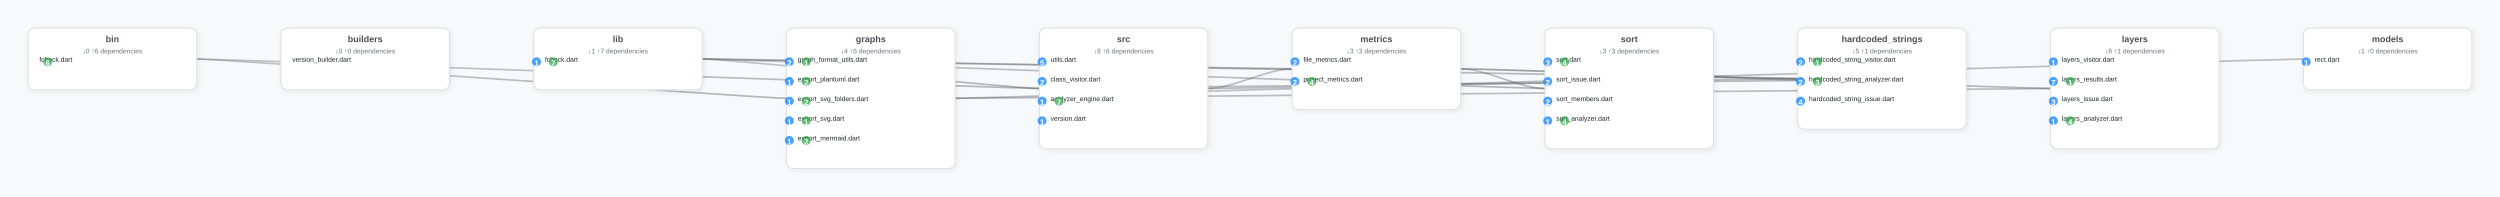
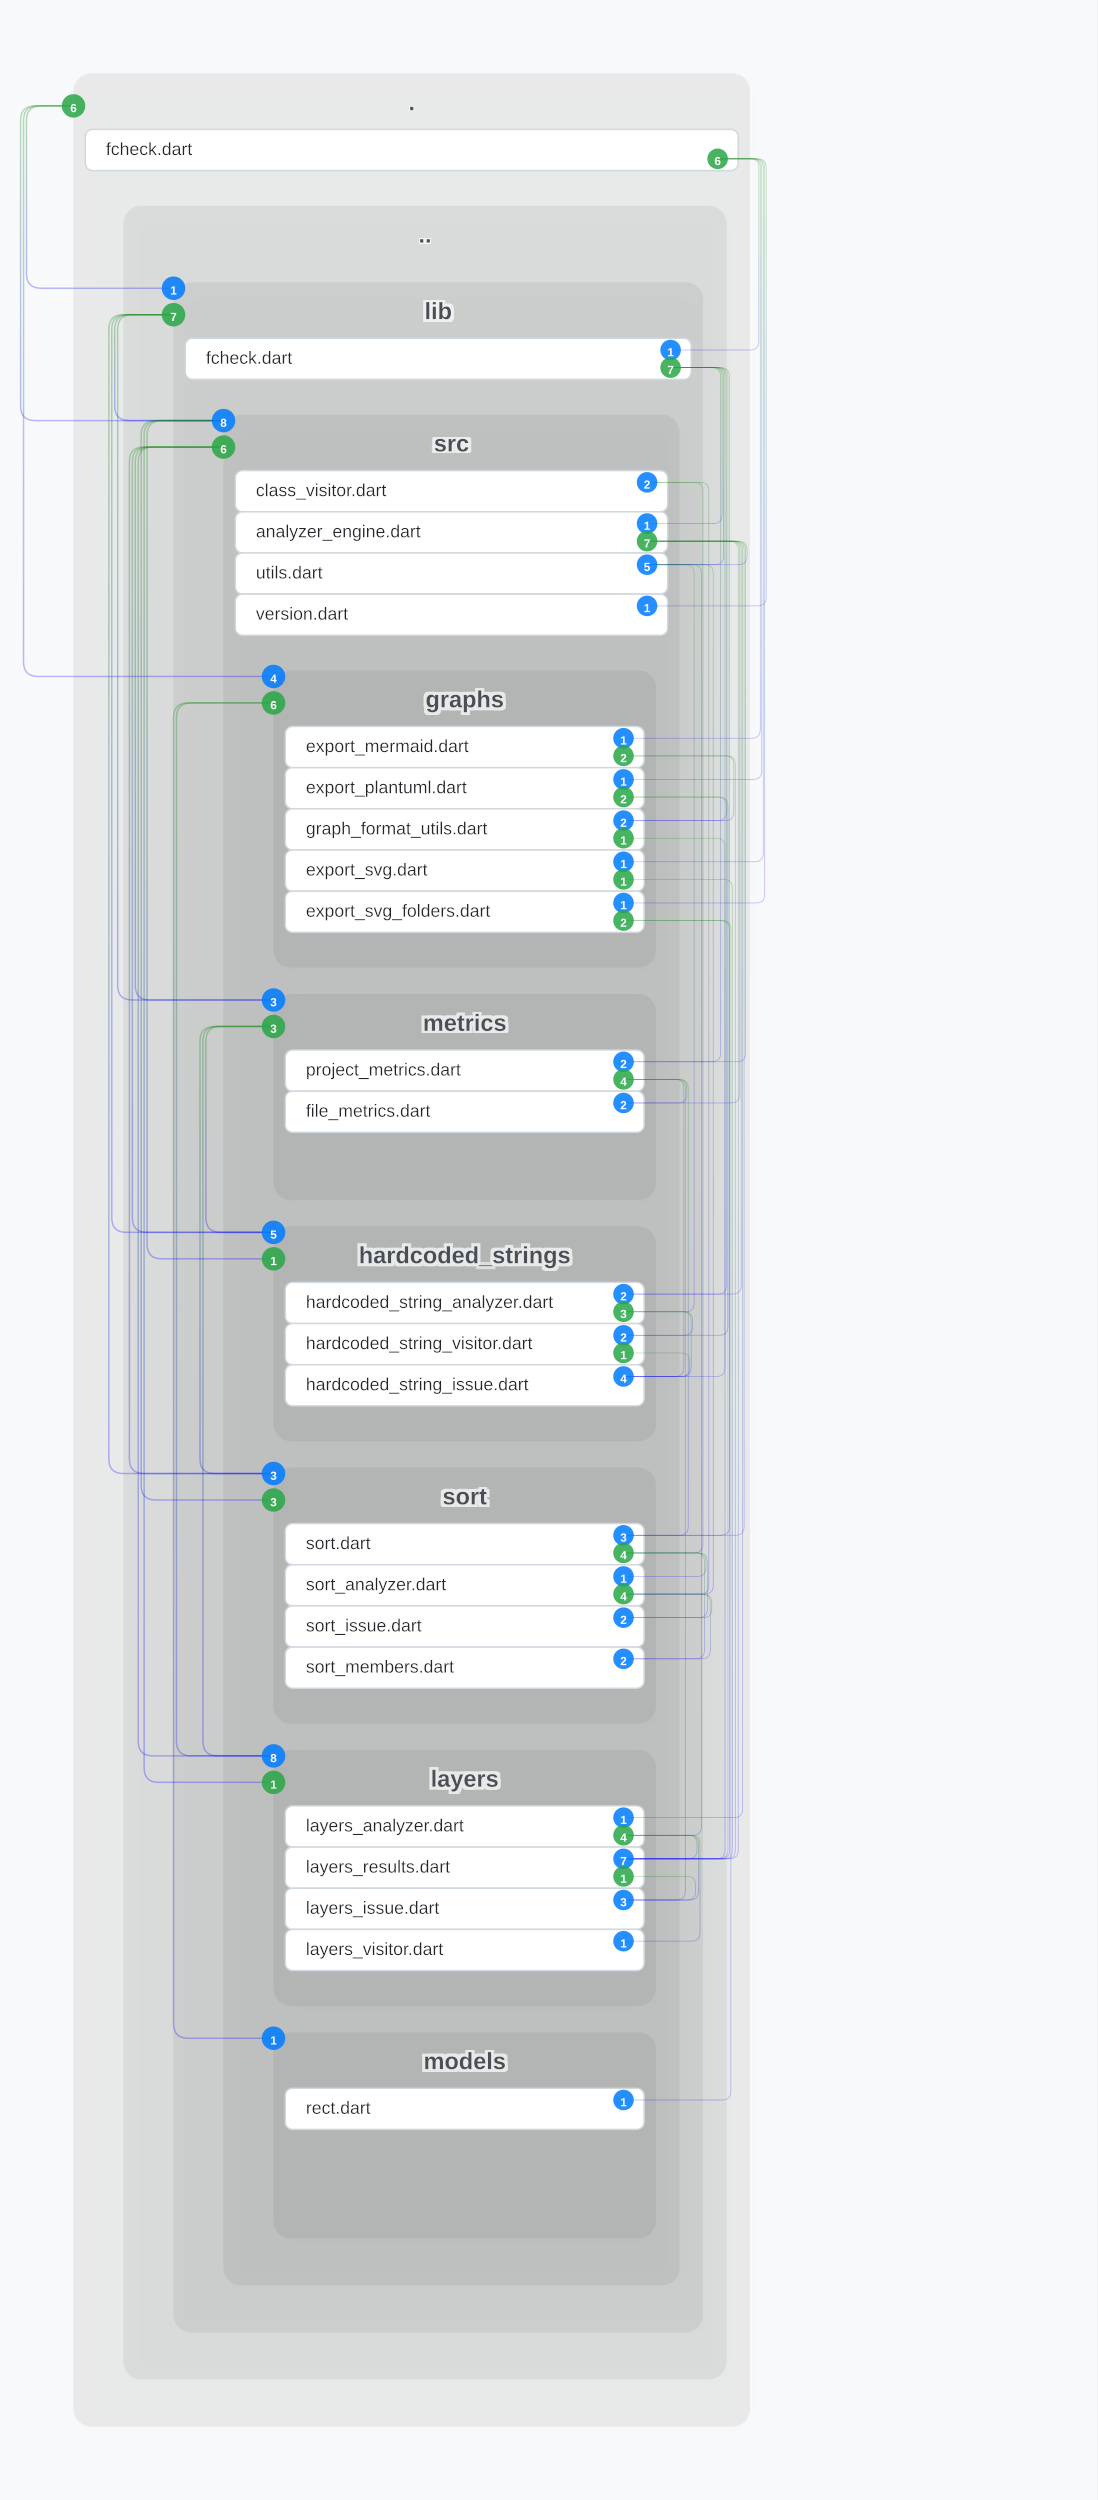
- <svg xmlns="http://www.w3.org/2000/svg" width="4450" height="350.0" viewBox="0 0 4450 350.0" font-family="Arial, Helvetica, sans-serif">
+ <svg xmlns="http://www.w3.org/2000/svg" width="746.0" height="1700.0" viewBox="0 0 746.0 1700.0" font-family="Arial, Helvetica, sans-serif">
  <defs>
-     <filter id="folderShadow" x="-20%" y="-20%" width="140%" height="140%">
+     <filter id="hierarchicalShadow" x="-20%" y="-20%" width="140%" height="140%">
      <feGaussianBlur in="SourceAlpha" stdDeviation="5" />
      <feOffset dx="2" dy="2" result="offsetblur" />
      <feFlood flood-color="rgba(0,0,0,0.1)" flood-opacity="0.8" />
      <feComposite in2="offsetblur" operator="in" />
      <feMerge>
        <feMergeNode />
        <feMergeNode in="SourceGraphic" />
      </feMerge>
    </filter>
    <filter id="outlineWhite">
      <feMorphology in="SourceAlpha" result="DILATED" operator="dilate" radius="2" />
      <feFlood flood-color="white" flood-opacity="0.7" result="WHITE" />
      <feComposite in="WHITE" in2="DILATED" operator="in" result="OUTLINE" />
      <feMerge>
        <feMergeNode in="OUTLINE" />
        <feMergeNode in="SourceGraphic" />
      </feMerge>
    </filter>
-     <linearGradient id="folderEdgeGradient" x1="0%" y1="0%" x2="100%" y2="100%">
+     <linearGradient id="hierarchicalEdgeGradient" x1="0%" y1="0%" x2="100%" y2="100%">
      <stop offset="0%" stop-color="#6c757d" stop-opacity="0.4" />
      <stop offset="100%" stop-color="#495057" stop-opacity="0.4" />
    </linearGradient>
+     <linearGradient id="edgeGradient" x1="0%" y1="0%" x2="0%" y2="100%">
+       <stop offset="0%" stop-color="green" stop-opacity="0.3" />
+       <stop offset="100%" stop-color="blue" stop-opacity="0.3" />
+     </linearGradient>
  </defs>
  <style>
-   .folderBackground { fill: #ffffff; stroke: #dee2e6; stroke-width: 2; rx: 12; ry: 12; filter: url(#folderShadow); }
-   .folderBackground:hover { stroke: #007bff; stroke-width: 3; }
-   .folderTitle { fill: #495057; font-size: 16px; font-weight: bold; text-anchor: middle; }
-   .folderMetric { fill: #6c757d; font-size: 12px; font-weight: normal; text-anchor: middle; }
-   .fileItem { fill: #212529; font-size: 12px; font-weight: normal; cursor: pointer; }
-   .fileItem:hover { fill: #007bff; font-weight: bold; }
-   .folderEdge { fill: none; stroke: url(#folderEdgeGradient); stroke-width: 3; }
-   .folderEdge:hover { stroke: #007bff; stroke-width: 4; opacity: 1.0; }
-   .folderBadge { font-size: 14px; font-weight: bold; fill: white; text-anchor: middle; dominant-baseline: middle; }
-   .folderBadge:hover { opacity: 0.8; }
+   .hierarchicalBackground { fill: rgba(52, 58, 64, 0.08); stroke: none; rx: 12; ry: 12; filter: url(#hierarchicalShadow); }
+   .hierarchicalBackground:hover { fill: rgba(52, 58, 64, 0.12); }
+   .hierarchicalTitle { fill: #495057; font-size: 16px; font-weight: bold; text-anchor: middle; filter: url(#outlineWhite); }
+   .hierarchicalMetric { fill: #6c757d; font-size: 12px; font-weight: normal; text-anchor: middle; }
+   .hierarchicalItem { fill: #212529; font-size: 12px; font-weight: normal; cursor: pointer; filter: url(#outlineWhite); }
+   .hierarchicalItem:hover { fill: #007bff; font-weight: bold; }
+   .hierarchicalEdge { fill: none; stroke: url(#hierarchicalEdgeGradient); stroke-width: 1; }
+   .hierarchicalEdge:hover { stroke: #007bff; stroke-width: 4; opacity: 1.0; }
+   .hierarchicalBadge { font-size: 8px; font-weight: bold; fill: white; text-anchor: middle; dominant-baseline: middle; }
+   .hierarchicalBadge:hover { opacity: 0.8; }
+   .dependencyEdge { fill: none; stroke: url(#edgeGradient); opacity: 0.9; }
+   .dependencyEdge:hover { stroke: purple; opacity: 1; }
+   .fileEdge { stroke-width: 0.5; }
+   .fileEdge:hover { stroke-width: 1; }
+   .fileNode { fill: #ffffff; stroke: #d0d7de; stroke-width: 1; }
+   g.folderTitleLayer { pointer-events: none; isolation: isolate; }
</style>
  <rect width="100%" height="100%" fill="#f8f9fa" />
-   <path d="M 350.0 105.0 C 395.0 105.0, 905.0 105.0, 950.0 105.0" class="folderEdge" />
-   <path d="M 350.0 105.0 C 395.0 105.0, 1355.0 175.0, 1400.0 175.0" class="folderEdge" />
-   <path d="M 350.0 105.0 C 395.0 105.0, 1805.0 157.5, 1850.0 157.5" class="folderEdge" />
-   <path d="M 1250.0 105.0 C 1295.0 105.0, 2255.0 122.5, 2300.0 122.5" class="folderEdge" />
-   <path d="M 1250.0 105.0 C 1295.0 105.0, 1805.0 157.5, 1850.0 157.5" class="folderEdge" />
-   <path d="M 1250.0 105.0 C 1295.0 105.0, 3155.0 140.0, 3200.0 140.0" class="folderEdge" />
-   <path d="M 1250.0 105.0 C 1295.0 105.0, 2705.0 157.5, 2750.0 157.5" class="folderEdge" />
-   <path d="M 2600.0 122.5 C 2645.0 122.5, 3155.0 140.0, 3200.0 140.0" class="folderEdge" />
-   <path d="M 2600.0 122.5 C 2645.0 122.5, 3605.0 157.5, 3650.0 157.5" class="folderEdge" />
-   <path d="M 2600.0 122.5 C 2645.0 122.5, 2705.0 157.5, 2750.0 157.5" class="folderEdge" />
-   <path d="M 3500.0 140.0 C 3545.0 140.0, 1805.0 157.5, 1850.0 157.5" class="folderEdge" />
-   <path d="M 3950.0 157.5 C 3995.0 157.5, 1805.0 157.5, 1850.0 157.5" class="folderEdge" />
-   <path d="M 3050.0 157.5 C 3095.0 157.5, 1805.0 157.5, 1850.0 157.5" class="folderEdge" />
-   <path d="M 2150.0 157.5 C 2195.0 157.5, 3605.0 157.5, 3650.0 157.5" class="folderEdge" />
-   <path d="M 2150.0 157.5 C 2195.0 157.5, 2255.0 122.5, 2300.0 122.5" class="folderEdge" />
-   <path d="M 2150.0 157.5 C 2195.0 157.5, 3155.0 140.0, 3200.0 140.0" class="folderEdge" />
-   <path d="M 2150.0 157.5 C 2195.0 157.5, 2705.0 157.5, 2750.0 157.5" class="folderEdge" />
-   <path d="M 1700.0 175.0 C 1745.0 175.0, 3605.0 157.5, 3650.0 157.5" class="folderEdge" />
-   <path d="M 1700.0 175.0 C 1745.0 175.0, 4055.0 105.0, 4100.0 105.0" class="folderEdge" />
-   <rect x="50.0" y="50.0" width="300.0" height="110.0" rx="12" ry="12" class="folderBackground" />
-   <text x="200.0" y="75.0" class="folderTitle">bin</text>
-   <text x="200.0" y="95.0" class="folderMetric">↓0 ↑6 dependencies</text>
-   <text x="70.0" y="110.0" class="fileItem">fcheck.dart</text>
-   <circle cx="85.0" cy="110.0" r="8" fill="#28a745" opacity="0.7" />
-   <text x="85.0" y="113.0" class="folderBadge" font-size="10">6</text>
-   <rect x="500.0" y="50.0" width="300.0" height="110.0" rx="12" ry="12" class="folderBackground" />
-   <text x="650.0" y="75.0" class="folderTitle">builders</text>
-   <text x="650.0" y="95.0" class="folderMetric">↓0 ↑0 dependencies</text>
-   <text x="520.0" y="110.0" class="fileItem">version_builder.dart</text>
-   <rect x="950.0" y="50.0" width="300.0" height="110.0" rx="12" ry="12" class="folderBackground" />
-   <text x="1100.0" y="75.0" class="folderTitle">lib</text>
-   <text x="1100.0" y="95.0" class="folderMetric">↓1 ↑7 dependencies</text>
-   <text x="970.0" y="110.0" class="fileItem">fcheck.dart</text>
-   <circle cx="955.0" cy="110.0" r="8" fill="#007bff" opacity="0.7" />
-   <text x="955.0" y="113.0" class="folderBadge" font-size="10">1</text>
-   <circle cx="985.0" cy="110.0" r="8" fill="#28a745" opacity="0.7" />
-   <text x="985.0" y="113.0" class="folderBadge" font-size="10">7</text>
-   <rect x="1400.0" y="50.0" width="300.0" height="250.0" rx="12" ry="12" class="folderBackground" />
-   <text x="1550.0" y="75.0" class="folderTitle">graphs</text>
-   <text x="1550.0" y="95.0" class="folderMetric">↓4 ↑6 dependencies</text>
-   <text x="1420.0" y="110.0" class="fileItem">graph_format_utils.dart</text>
-   <circle cx="1405.0" cy="110.0" r="8" fill="#007bff" opacity="0.7" />
-   <text x="1405.0" y="113.0" class="folderBadge" font-size="10">2</text>
-   <circle cx="1435.0" cy="110.0" r="8" fill="#28a745" opacity="0.7" />
-   <text x="1435.0" y="113.0" class="folderBadge" font-size="10">1</text>
-   <text x="1420.0" y="145.0" class="fileItem">export_plantuml.dart</text>
-   <circle cx="1405.0" cy="145.0" r="8" fill="#007bff" opacity="0.7" />
-   <text x="1405.0" y="148.0" class="folderBadge" font-size="10">1</text>
-   <circle cx="1435.0" cy="145.0" r="8" fill="#28a745" opacity="0.7" />
-   <text x="1435.0" y="148.0" class="folderBadge" font-size="10">2</text>
-   <text x="1420.0" y="180.0" class="fileItem">export_svg_folders.dart</text>
-   <circle cx="1405.0" cy="180.0" r="8" fill="#007bff" opacity="0.7" />
-   <text x="1405.0" y="183.0" class="folderBadge" font-size="10">1</text>
-   <circle cx="1435.0" cy="180.0" r="8" fill="#28a745" opacity="0.7" />
-   <text x="1435.0" y="183.0" class="folderBadge" font-size="10">2</text>
-   <text x="1420.0" y="215.0" class="fileItem">export_svg.dart</text>
-   <circle cx="1405.0" cy="215.0" r="8" fill="#007bff" opacity="0.7" />
-   <text x="1405.0" y="218.0" class="folderBadge" font-size="10">1</text>
-   <circle cx="1435.0" cy="215.0" r="8" fill="#28a745" opacity="0.7" />
-   <text x="1435.0" y="218.0" class="folderBadge" font-size="10">1</text>
-   <text x="1420.0" y="250.0" class="fileItem">export_mermaid.dart</text>
-   <circle cx="1405.0" cy="250.0" r="8" fill="#007bff" opacity="0.7" />
-   <text x="1405.0" y="253.0" class="folderBadge" font-size="10">1</text>
-   <circle cx="1435.0" cy="250.0" r="8" fill="#28a745" opacity="0.7" />
-   <text x="1435.0" y="253.0" class="folderBadge" font-size="10">2</text>
-   <rect x="1850.0" y="50.0" width="300.0" height="215.0" rx="12" ry="12" class="folderBackground" />
-   <text x="2000.0" y="75.0" class="folderTitle">src</text>
-   <text x="2000.0" y="95.0" class="folderMetric">↓8 ↑6 dependencies</text>
-   <text x="1870.0" y="110.0" class="fileItem">utils.dart</text>
-   <circle cx="1855.0" cy="110.0" r="8" fill="#007bff" opacity="0.7" />
-   <text x="1855.0" y="113.0" class="folderBadge" font-size="10">5</text>
-   <text x="1870.0" y="145.0" class="fileItem">class_visitor.dart</text>
-   <circle cx="1855.0" cy="145.0" r="8" fill="#007bff" opacity="0.7" />
-   <text x="1855.0" y="148.0" class="folderBadge" font-size="10">2</text>
-   <text x="1870.0" y="180.0" class="fileItem">analyzer_engine.dart</text>
-   <circle cx="1855.0" cy="180.0" r="8" fill="#007bff" opacity="0.7" />
-   <text x="1855.0" y="183.0" class="folderBadge" font-size="10">1</text>
-   <circle cx="1885.0" cy="180.0" r="8" fill="#28a745" opacity="0.7" />
-   <text x="1885.0" y="183.0" class="folderBadge" font-size="10">7</text>
-   <text x="1870.0" y="215.0" class="fileItem">version.dart</text>
-   <circle cx="1855.0" cy="215.0" r="8" fill="#007bff" opacity="0.7" />
-   <text x="1855.0" y="218.0" class="folderBadge" font-size="10">1</text>
-   <rect x="2300.0" y="50.0" width="300.0" height="145.0" rx="12" ry="12" class="folderBackground" />
-   <text x="2450.0" y="75.0" class="folderTitle">metrics</text>
-   <text x="2450.0" y="95.0" class="folderMetric">↓3 ↑3 dependencies</text>
-   <text x="2320.0" y="110.0" class="fileItem">file_metrics.dart</text>
-   <circle cx="2305.0" cy="110.0" r="8" fill="#007bff" opacity="0.7" />
-   <text x="2305.0" y="113.0" class="folderBadge" font-size="10">2</text>
-   <text x="2320.0" y="145.0" class="fileItem">project_metrics.dart</text>
-   <circle cx="2305.0" cy="145.0" r="8" fill="#007bff" opacity="0.7" />
-   <text x="2305.0" y="148.0" class="folderBadge" font-size="10">2</text>
-   <circle cx="2335.0" cy="145.0" r="8" fill="#28a745" opacity="0.7" />
-   <text x="2335.0" y="148.0" class="folderBadge" font-size="10">4</text>
-   <rect x="2750.0" y="50.0" width="300.0" height="215.0" rx="12" ry="12" class="folderBackground" />
-   <text x="2900.0" y="75.0" class="folderTitle">sort</text>
-   <text x="2900.0" y="95.0" class="folderMetric">↓3 ↑3 dependencies</text>
-   <text x="2770.0" y="110.0" class="fileItem">sort.dart</text>
-   <circle cx="2755.0" cy="110.0" r="8" fill="#007bff" opacity="0.7" />
-   <text x="2755.0" y="113.0" class="folderBadge" font-size="10">3</text>
-   <circle cx="2785.0" cy="110.0" r="8" fill="#28a745" opacity="0.7" />
-   <text x="2785.0" y="113.0" class="folderBadge" font-size="10">4</text>
-   <text x="2770.0" y="145.0" class="fileItem">sort_issue.dart</text>
-   <circle cx="2755.0" cy="145.0" r="8" fill="#007bff" opacity="0.7" />
-   <text x="2755.0" y="148.0" class="folderBadge" font-size="10">2</text>
-   <text x="2770.0" y="180.0" class="fileItem">sort_members.dart</text>
-   <circle cx="2755.0" cy="180.0" r="8" fill="#007bff" opacity="0.7" />
-   <text x="2755.0" y="183.0" class="folderBadge" font-size="10">2</text>
-   <text x="2770.0" y="215.0" class="fileItem">sort_analyzer.dart</text>
-   <circle cx="2755.0" cy="215.0" r="8" fill="#007bff" opacity="0.7" />
-   <text x="2755.0" y="218.0" class="folderBadge" font-size="10">1</text>
-   <circle cx="2785.0" cy="215.0" r="8" fill="#28a745" opacity="0.7" />
-   <text x="2785.0" y="218.0" class="folderBadge" font-size="10">4</text>
-   <rect x="3200.0" y="50.0" width="300.0" height="180.0" rx="12" ry="12" class="folderBackground" />
-   <text x="3350.0" y="75.0" class="folderTitle">hardcoded_strings</text>
-   <text x="3350.0" y="95.0" class="folderMetric">↓5 ↑1 dependencies</text>
-   <text x="3220.0" y="110.0" class="fileItem">hardcoded_string_visitor.dart</text>
-   <circle cx="3205.0" cy="110.0" r="8" fill="#007bff" opacity="0.7" />
-   <text x="3205.0" y="113.0" class="folderBadge" font-size="10">2</text>
-   <circle cx="3235.0" cy="110.0" r="8" fill="#28a745" opacity="0.7" />
-   <text x="3235.0" y="113.0" class="folderBadge" font-size="10">1</text>
-   <text x="3220.0" y="145.0" class="fileItem">hardcoded_string_analyzer.dart</text>
-   <circle cx="3205.0" cy="145.0" r="8" fill="#007bff" opacity="0.7" />
-   <text x="3205.0" y="148.0" class="folderBadge" font-size="10">2</text>
-   <circle cx="3235.0" cy="145.0" r="8" fill="#28a745" opacity="0.7" />
-   <text x="3235.0" y="148.0" class="folderBadge" font-size="10">3</text>
-   <text x="3220.0" y="180.0" class="fileItem">hardcoded_string_issue.dart</text>
-   <circle cx="3205.0" cy="180.0" r="8" fill="#007bff" opacity="0.7" />
-   <text x="3205.0" y="183.0" class="folderBadge" font-size="10">4</text>
-   <rect x="3650.0" y="50.0" width="300.0" height="215.0" rx="12" ry="12" class="folderBackground" />
-   <text x="3800.0" y="75.0" class="folderTitle">layers</text>
-   <text x="3800.0" y="95.0" class="folderMetric">↓8 ↑1 dependencies</text>
-   <text x="3670.0" y="110.0" class="fileItem">layers_visitor.dart</text>
-   <circle cx="3655.0" cy="110.0" r="8" fill="#007bff" opacity="0.7" />
-   <text x="3655.0" y="113.0" class="folderBadge" font-size="10">1</text>
-   <text x="3670.0" y="145.0" class="fileItem">layers_results.dart</text>
-   <circle cx="3655.0" cy="145.0" r="8" fill="#007bff" opacity="0.7" />
-   <text x="3655.0" y="148.0" class="folderBadge" font-size="10">7</text>
-   <circle cx="3685.0" cy="145.0" r="8" fill="#28a745" opacity="0.7" />
-   <text x="3685.0" y="148.0" class="folderBadge" font-size="10">1</text>
-   <text x="3670.0" y="180.0" class="fileItem">layers_issue.dart</text>
-   <circle cx="3655.0" cy="180.0" r="8" fill="#007bff" opacity="0.7" />
-   <text x="3655.0" y="183.0" class="folderBadge" font-size="10">3</text>
-   <text x="3670.0" y="215.0" class="fileItem">layers_analyzer.dart</text>
-   <circle cx="3655.0" cy="215.0" r="8" fill="#007bff" opacity="0.7" />
-   <text x="3655.0" y="218.0" class="folderBadge" font-size="10">1</text>
-   <circle cx="3685.0" cy="215.0" r="8" fill="#28a745" opacity="0.7" />
-   <text x="3685.0" y="218.0" class="folderBadge" font-size="10">4</text>
-   <rect x="4100.0" y="50.0" width="300.0" height="110.0" rx="12" ry="12" class="folderBackground" />
-   <text x="4250.0" y="75.0" class="folderTitle">models</text>
-   <text x="4250.0" y="95.0" class="folderMetric">↓1 ↑0 dependencies</text>
-   <text x="4120.0" y="110.0" class="fileItem">rect.dart</text>
-   <circle cx="4105.0" cy="110.0" r="8" fill="#007bff" opacity="0.7" />
-   <text x="4105.0" y="113.0" class="folderBadge" font-size="10">1</text>
+   <path d="M 75.0 879.0 C 84.0 879.0, 67.0 879.0, 76.0 879.0" class="hierarchicalEdge" />
+   <path d="M 109.0 889.0 C 118.0 889.0, 101.0 889.0, 110.0 889.0" class="hierarchicalEdge" />
+   <path d="M 143.0 918.0 C 152.0 918.0, 135.0 918.0, 144.0 918.0" class="hierarchicalEdge" />
+   <path d="M 177.0 557.0 C 186.0 557.0, 169.0 557.0, 178.0 557.0" class="hierarchicalEdge" />
+   <path d="M 177.0 746.0 C 186.0 746.0, 169.0 746.0, 178.0 746.0" class="hierarchicalEdge" />
+   <path d="M 177.0 907.0 C 186.0 907.0, 169.0 907.0, 178.0 907.0" class="hierarchicalEdge" />
+   <path d="M 177.0 1085.0 C 186.0 1085.0, 169.0 1085.0, 178.0 1085.0" class="hierarchicalEdge" />
+   <path d="M 177.0 1277.0 C 186.0 1277.0, 169.0 1277.0, 178.0 1277.0" class="hierarchicalEdge" />
+   <path d="M 177.0 1452.0 C 186.0 1452.0, 169.0 1452.0, 178.0 1452.0" class="hierarchicalEdge" />
+   <g class="folderLayer">
+     <rect x="50.0" y="50.0" width="460.0" height="1600.0" rx="12" ry="12" class="hierarchicalBackground" />
+   </g>
+   <g class="folderLayer">
+     <rect x="84.0" y="140.0" width="410.0" height="1478.0" rx="12" ry="12" class="hierarchicalBackground" />
+   </g>
+   <g class="folderLayer">
+     <rect x="118.0" y="192.0" width="360.0" height="1394.0" rx="12" ry="12" class="hierarchicalBackground" />
+   </g>
+   <g class="folderLayer">
+     <rect x="152.0" y="282.0" width="310.0" height="1272.0" rx="12" ry="12" class="hierarchicalBackground" />
+   </g>
+   <g class="folderLayer">
+     <rect x="186.0" y="456.0" width="260.0" height="202.0" rx="12" ry="12" class="hierarchicalBackground" />
+   </g>
+   <g class="folderLayer">
+     <rect x="186.0" y="676.0" width="260.0" height="140.0" rx="12" ry="12" class="hierarchicalBackground" />
+   </g>
+   <g class="folderLayer">
+     <rect x="186.0" y="834.0" width="260.0" height="146.0" rx="12" ry="12" class="hierarchicalBackground" />
+   </g>
+   <g class="folderLayer">
+     <rect x="186.0" y="998.0" width="260.0" height="174.0" rx="12" ry="12" class="hierarchicalBackground" />
+   </g>
+   <g class="folderLayer">
+     <rect x="186.0" y="1190.0" width="260.0" height="174.0" rx="12" ry="12" class="hierarchicalBackground" />
+   </g>
+   <g class="folderLayer">
+     <rect x="186.0" y="1382.0" width="260.0" height="140.0" rx="12" ry="12" class="hierarchicalBackground" />
+   </g>
+   <path d="M 50.0 72.0 H 28.0 Q 18.0 72.0 18.0 82.0 V 186.0 Q 18.0 196.0 28.0 196.0 H 118.0" class="dependencyEdge" />
+   <path d="M 50.0 72.0 H 26.0 Q 16.0 72.0 16.0 82.0 V 450.0 Q 16.0 460.0 26.0 460.0 H 186.0" class="dependencyEdge" />
+   <path d="M 50.0 72.0 H 24.0 Q 14.0 72.0 14.0 82.0 V 276.0 Q 14.0 286.0 24.0 286.0 H 152.0" class="dependencyEdge" />
+   <path d="M 118.0 214.0 H 90.0 Q 80.0 214.0 80.0 224.0 V 670.0 Q 80.0 680.0 90.0 680.0 H 186.0" class="dependencyEdge" />
+   <path d="M 118.0 214.0 H 88.0 Q 78.0 214.0 78.0 224.0 V 276.0 Q 78.0 286.0 88.0 286.0 H 152.0" class="dependencyEdge" />
+   <path d="M 118.0 214.0 H 86.0 Q 76.0 214.0 76.0 224.0 V 828.0 Q 76.0 838.0 86.0 838.0 H 186.0" class="dependencyEdge" />
+   <path d="M 118.0 214.0 H 84.0 Q 74.0 214.0 74.0 224.0 V 992.0 Q 74.0 1002.0 84.0 1002.0 H 186.0" class="dependencyEdge" />
+   <path d="M 186.0 698.0 H 150.0 Q 140.0 698.0 140.0 708.0 V 828.0 Q 140.0 838.0 150.0 838.0 H 186.0" class="dependencyEdge" />
+   <path d="M 186.0 698.0 H 148.0 Q 138.0 698.0 138.0 708.0 V 1184.0 Q 138.0 1194.0 148.0 1194.0 H 186.0" class="dependencyEdge" />
+   <path d="M 186.0 698.0 H 146.0 Q 136.0 698.0 136.0 708.0 V 992.0 Q 136.0 1002.0 146.0 1002.0 H 186.0" class="dependencyEdge" />
+   <path d="M 186.0 856.0 H 110.0 Q 100.0 856.0 100.0 846.0 V 296.0 Q 100.0 286.0 110.0 286.0 H 152.0" class="dependencyEdge" />
+   <path d="M 186.0 1212.0 H 108.0 Q 98.0 1212.0 98.0 1202.0 V 296.0 Q 98.0 286.0 108.0 286.0 H 152.0" class="dependencyEdge" />
+   <path d="M 186.0 1020.0 H 106.0 Q 96.0 1020.0 96.0 1010.0 V 296.0 Q 96.0 286.0 106.0 286.0 H 152.0" class="dependencyEdge" />
+   <path d="M 152.0 304.0 H 104.0 Q 94.0 304.0 94.0 314.0 V 1184.0 Q 94.0 1194.0 104.0 1194.0 H 186.0" class="dependencyEdge" />
+   <path d="M 152.0 304.0 H 102.0 Q 92.0 304.0 92.0 314.0 V 670.0 Q 92.0 680.0 102.0 680.0 H 186.0" class="dependencyEdge" />
+   <path d="M 152.0 304.0 H 100.0 Q 90.0 304.0 90.0 314.0 V 828.0 Q 90.0 838.0 100.0 838.0 H 186.0" class="dependencyEdge" />
+   <path d="M 152.0 304.0 H 98.0 Q 88.0 304.0 88.0 314.0 V 992.0 Q 88.0 1002.0 98.0 1002.0 H 186.0" class="dependencyEdge" />
+   <path d="M 186.0 478.0 H 130.0 Q 120.0 478.0 120.0 488.0 V 1184.0 Q 120.0 1194.0 130.0 1194.0 H 186.0" class="dependencyEdge" />
+   <path d="M 186.0 478.0 H 128.0 Q 118.0 478.0 118.0 488.0 V 1376.0 Q 118.0 1386.0 128.0 1386.0 H 186.0" class="dependencyEdge" />
+   <g class="hierarchicalBadge">
+     <circle cx="50.0" cy="72.0" r="8.0" fill="#28a745" opacity="0.85" />
+     <text x="50.0" y="74.0">6</text>
+   </g>
+   <g class="hierarchicalBadge">
+     <circle cx="118.0" cy="196.0" r="8.0" fill="#007bff" opacity="0.85" />
+     <text x="118.0" y="198.0">1</text>
+   </g>
+   <g class="hierarchicalBadge">
+     <circle cx="118.0" cy="214.0" r="8.0" fill="#28a745" opacity="0.85" />
+     <text x="118.0" y="216.0">7</text>
+   </g>
+   <g class="hierarchicalBadge">
+     <circle cx="152.0" cy="286.0" r="8.0" fill="#007bff" opacity="0.85" />
+     <text x="152.0" y="288.0">8</text>
+   </g>
+   <g class="hierarchicalBadge">
+     <circle cx="152.0" cy="304.0" r="8.0" fill="#28a745" opacity="0.85" />
+     <text x="152.0" y="306.0">6</text>
+   </g>
+   <g class="hierarchicalBadge">
+     <circle cx="186.0" cy="460.0" r="8.0" fill="#007bff" opacity="0.85" />
+     <text x="186.0" y="462.0">4</text>
+   </g>
+   <g class="hierarchicalBadge">
+     <circle cx="186.0" cy="478.0" r="8.0" fill="#28a745" opacity="0.85" />
+     <text x="186.0" y="480.0">6</text>
+   </g>
+   <g class="hierarchicalBadge">
+     <circle cx="186.0" cy="680.0" r="8.0" fill="#007bff" opacity="0.85" />
+     <text x="186.0" y="682.0">3</text>
+   </g>
+   <g class="hierarchicalBadge">
+     <circle cx="186.0" cy="698.0" r="8.0" fill="#28a745" opacity="0.85" />
+     <text x="186.0" y="700.0">3</text>
+   </g>
+   <g class="hierarchicalBadge">
+     <circle cx="186.0" cy="838.0" r="8.0" fill="#007bff" opacity="0.85" />
+     <text x="186.0" y="840.0">5</text>
+   </g>
+   <g class="hierarchicalBadge">
+     <circle cx="186.0" cy="856.0" r="8.0" fill="#28a745" opacity="0.85" />
+     <text x="186.0" y="858.0">1</text>
+   </g>
+   <g class="hierarchicalBadge">
+     <circle cx="186.0" cy="1002.0" r="8.0" fill="#007bff" opacity="0.85" />
+     <text x="186.0" y="1004.0">3</text>
+   </g>
+   <g class="hierarchicalBadge">
+     <circle cx="186.0" cy="1020.0" r="8.0" fill="#28a745" opacity="0.85" />
+     <text x="186.0" y="1022.0">3</text>
+   </g>
+   <g class="hierarchicalBadge">
+     <circle cx="186.0" cy="1194.0" r="8.0" fill="#007bff" opacity="0.85" />
+     <text x="186.0" y="1196.0">8</text>
+   </g>
+   <g class="hierarchicalBadge">
+     <circle cx="186.0" cy="1212.0" r="8.0" fill="#28a745" opacity="0.85" />
+     <text x="186.0" y="1214.0">1</text>
+   </g>
+   <g class="hierarchicalBadge">
+     <circle cx="186.0" cy="1386.0" r="8.0" fill="#007bff" opacity="0.85" />
+     <text x="186.0" y="1388.0">1</text>
+   </g>
+   <rect x="194.0" y="494.0" width="244.0" height="28.0" rx="5" ry="5" class="fileNode" />
+   <rect x="194.0" y="522.0" width="244.0" height="28.0" rx="5" ry="5" class="fileNode" />
+   <rect x="194.0" y="550.0" width="244.0" height="28.0" rx="5" ry="5" class="fileNode" />
+   <rect x="194.0" y="578.0" width="244.0" height="28.0" rx="5" ry="5" class="fileNode" />
+   <rect x="194.0" y="606.0" width="244.0" height="28.0" rx="5" ry="5" class="fileNode" />
+   <rect x="194.0" y="714.0" width="244.0" height="28.0" rx="5" ry="5" class="fileNode" />
+   <rect x="194.0" y="742.0" width="244.0" height="28.0" rx="5" ry="5" class="fileNode" />
+   <rect x="194.0" y="872.0" width="244.0" height="28.0" rx="5" ry="5" class="fileNode" />
+   <rect x="194.0" y="900.0" width="244.0" height="28.0" rx="5" ry="5" class="fileNode" />
+   <rect x="194.0" y="928.0" width="244.0" height="28.0" rx="5" ry="5" class="fileNode" />
+   <rect x="194.0" y="1036.0" width="244.0" height="28.0" rx="5" ry="5" class="fileNode" />
+   <rect x="194.0" y="1064.0" width="244.0" height="28.0" rx="5" ry="5" class="fileNode" />
+   <rect x="194.0" y="1092.0" width="244.0" height="28.0" rx="5" ry="5" class="fileNode" />
+   <rect x="194.0" y="1120.0" width="244.0" height="28.0" rx="5" ry="5" class="fileNode" />
+   <rect x="194.0" y="1228.0" width="244.0" height="28.0" rx="5" ry="5" class="fileNode" />
+   <rect x="194.0" y="1256.0" width="244.0" height="28.0" rx="5" ry="5" class="fileNode" />
+   <rect x="194.0" y="1284.0" width="244.0" height="28.0" rx="5" ry="5" class="fileNode" />
+   <rect x="194.0" y="1312.0" width="244.0" height="28.0" rx="5" ry="5" class="fileNode" />
+   <rect x="194.0" y="1420.0" width="244.0" height="28.0" rx="5" ry="5" class="fileNode" />
+   <rect x="160.0" y="320.0" width="294.0" height="28.0" rx="5" ry="5" class="fileNode" />
+   <rect x="160.0" y="348.0" width="294.0" height="28.0" rx="5" ry="5" class="fileNode" />
+   <rect x="160.0" y="376.0" width="294.0" height="28.0" rx="5" ry="5" class="fileNode" />
+   <rect x="160.0" y="404.0" width="294.0" height="28.0" rx="5" ry="5" class="fileNode" />
+   <rect x="126.0" y="230.0" width="344.0" height="28.0" rx="5" ry="5" class="fileNode" />
+   <rect x="58.0" y="88.0" width="444.0" height="28.0" rx="5" ry="5" class="fileNode" />
+   <path d="M 488.0 108.0 H 510.0 Q 516.0 108.0 516.0 114.0 V 232.0 Q 516.0 238.0 510.0 238.0 H 456.0" class="dependencyEdge fileEdge" />
+   <path d="M 488.0 108.0 H 511.0 Q 517.0 108.0 517.0 114.0 V 496.0 Q 517.0 502.0 511.0 502.0 H 424.0" class="dependencyEdge fileEdge" />
+   <path d="M 488.0 108.0 H 512.0 Q 518.0 108.0 518.0 114.0 V 524.0 Q 518.0 530.0 512.0 530.0 H 424.0" class="dependencyEdge fileEdge" />
+   <path d="M 488.0 108.0 H 513.0 Q 519.0 108.0 519.0 114.0 V 580.0 Q 519.0 586.0 513.0 586.0 H 424.0" class="dependencyEdge fileEdge" />
+   <path d="M 488.0 108.0 H 514.0 Q 520.0 108.0 520.0 114.0 V 608.0 Q 520.0 614.0 514.0 614.0 H 424.0" class="dependencyEdge fileEdge" />
+   <path d="M 488.0 108.0 H 515.0 Q 521.0 108.0 521.0 114.0 V 406.0 Q 521.0 412.0 515.0 412.0 H 440.0" class="dependencyEdge fileEdge" />
+   <path d="M 456.0 250.0 H 484.0 Q 490.0 250.0 490.0 256.0 V 716.0 Q 490.0 722.0 484.0 722.0 H 424.0" class="dependencyEdge fileEdge" />
+   <path d="M 456.0 250.0 H 485.0 Q 491.0 250.0 491.0 256.0 V 350.0 Q 491.0 356.0 485.0 356.0 H 440.0" class="dependencyEdge fileEdge" />
+   <path d="M 456.0 250.0 H 486.0 Q 492.0 250.0 492.0 256.0 V 378.0 Q 492.0 384.0 486.0 384.0 H 440.0" class="dependencyEdge fileEdge" />
+   <path d="M 456.0 250.0 H 487.0 Q 493.0 250.0 493.0 256.0 V 930.0 Q 493.0 936.0 487.0 936.0 H 424.0" class="dependencyEdge fileEdge" />
+   <path d="M 456.0 250.0 H 488.0 Q 494.0 250.0 494.0 256.0 V 874.0 Q 494.0 880.0 488.0 880.0 H 424.0" class="dependencyEdge fileEdge" />
+   <path d="M 456.0 250.0 H 489.0 Q 495.0 250.0 495.0 256.0 V 902.0 Q 495.0 908.0 489.0 908.0 H 424.0" class="dependencyEdge fileEdge" />
+   <path d="M 456.0 250.0 H 490.0 Q 496.0 250.0 496.0 256.0 V 1038.0 Q 496.0 1044.0 490.0 1044.0 H 424.0" class="dependencyEdge fileEdge" />
+   <path d="M 424.0 734.0 H 459.0 Q 465.0 734.0 465.0 740.0 V 930.0 Q 465.0 936.0 459.0 936.0 H 424.0" class="dependencyEdge fileEdge" />
+   <path d="M 424.0 734.0 H 460.0 Q 466.0 734.0 466.0 740.0 V 1286.0 Q 466.0 1292.0 460.0 1292.0 H 424.0" class="dependencyEdge fileEdge" />
+   <path d="M 424.0 734.0 H 461.0 Q 467.0 734.0 467.0 740.0 V 744.0 Q 467.0 750.0 461.0 750.0 H 424.0" class="dependencyEdge fileEdge" />
+   <path d="M 424.0 734.0 H 462.0 Q 468.0 734.0 468.0 740.0 V 1038.0 Q 468.0 1044.0 462.0 1044.0 H 424.0" class="dependencyEdge fileEdge" />
+   <path d="M 424.0 920.0 H 463.0 Q 469.0 920.0 469.0 926.0 V 930.0 Q 469.0 936.0 463.0 936.0 H 424.0" class="dependencyEdge fileEdge" />
+   <path d="M 424.0 892.0 H 464.0 Q 470.0 892.0 470.0 898.0 V 930.0 Q 470.0 936.0 464.0 936.0 H 424.0" class="dependencyEdge fileEdge" />
+   <path d="M 424.0 892.0 H 465.0 Q 471.0 892.0 471.0 898.0 V 902.0 Q 471.0 908.0 465.0 908.0 H 424.0" class="dependencyEdge fileEdge" />
+   <path d="M 424.0 892.0 H 466.0 Q 472.0 892.0 472.0 886.0 V 390.0 Q 472.0 384.0 466.0 384.0 H 440.0" class="dependencyEdge fileEdge" />
+   <path d="M 424.0 1276.0 H 467.0 Q 473.0 1276.0 473.0 1282.0 V 1286.0 Q 473.0 1292.0 467.0 1292.0 H 424.0" class="dependencyEdge fileEdge" />
+   <path d="M 424.0 1248.0 H 468.0 Q 474.0 1248.0 474.0 1254.0 V 1258.0 Q 474.0 1264.0 468.0 1264.0 H 424.0" class="dependencyEdge fileEdge" />
+   <path d="M 424.0 1248.0 H 469.0 Q 475.0 1248.0 475.0 1254.0 V 1286.0 Q 475.0 1292.0 469.0 1292.0 H 424.0" class="dependencyEdge fileEdge" />
+   <path d="M 424.0 1248.0 H 470.0 Q 476.0 1248.0 476.0 1254.0 V 1314.0 Q 476.0 1320.0 470.0 1320.0 H 424.0" class="dependencyEdge fileEdge" />
+   <path d="M 424.0 1248.0 H 471.0 Q 477.0 1248.0 477.0 1242.0 V 390.0 Q 477.0 384.0 471.0 384.0 H 440.0" class="dependencyEdge fileEdge" />
+   <path d="M 424.0 1056.0 H 472.0 Q 478.0 1056.0 478.0 1050.0 V 334.0 Q 478.0 328.0 472.0 328.0 H 440.0" class="dependencyEdge fileEdge" />
+   <path d="M 424.0 1056.0 H 473.0 Q 479.0 1056.0 479.0 1062.0 V 1122.0 Q 479.0 1128.0 473.0 1128.0 H 424.0" class="dependencyEdge fileEdge" />
+   <path d="M 424.0 1056.0 H 474.0 Q 480.0 1056.0 480.0 1062.0 V 1066.0 Q 480.0 1072.0 474.0 1072.0 H 424.0" class="dependencyEdge fileEdge" />
+   <path d="M 424.0 1056.0 H 475.0 Q 481.0 1056.0 481.0 1062.0 V 1094.0 Q 481.0 1100.0 475.0 1100.0 H 424.0" class="dependencyEdge fileEdge" />
+   <path d="M 424.0 1084.0 H 476.0 Q 482.0 1084.0 482.0 1078.0 V 334.0 Q 482.0 328.0 476.0 328.0 H 440.0" class="dependencyEdge fileEdge" />
+   <path d="M 424.0 1084.0 H 477.0 Q 483.0 1084.0 483.0 1090.0 V 1122.0 Q 483.0 1128.0 477.0 1128.0 H 424.0" class="dependencyEdge fileEdge" />
+   <path d="M 424.0 1084.0 H 478.0 Q 484.0 1084.0 484.0 1090.0 V 1094.0 Q 484.0 1100.0 478.0 1100.0 H 424.0" class="dependencyEdge fileEdge" />
+   <path d="M 424.0 1084.0 H 479.0 Q 485.0 1084.0 485.0 1078.0 V 390.0 Q 485.0 384.0 479.0 384.0 H 440.0" class="dependencyEdge fileEdge" />
+   <path d="M 440.0 368.0 H 496.0 Q 502.0 368.0 502.0 374.0 V 1258.0 Q 502.0 1264.0 496.0 1264.0 H 424.0" class="dependencyEdge fileEdge" />
+   <path d="M 440.0 368.0 H 497.0 Q 503.0 368.0 503.0 374.0 V 744.0 Q 503.0 750.0 497.0 750.0 H 424.0" class="dependencyEdge fileEdge" />
+   <path d="M 440.0 368.0 H 498.0 Q 504.0 368.0 504.0 374.0 V 874.0 Q 504.0 880.0 498.0 880.0 H 424.0" class="dependencyEdge fileEdge" />
+   <path d="M 440.0 368.0 H 499.0 Q 505.0 368.0 505.0 374.0 V 1230.0 Q 505.0 1236.0 499.0 1236.0 H 424.0" class="dependencyEdge fileEdge" />
+   <path d="M 440.0 368.0 H 500.0 Q 506.0 368.0 506.0 374.0 V 1038.0 Q 506.0 1044.0 500.0 1044.0 H 424.0" class="dependencyEdge fileEdge" />
+   <path d="M 440.0 368.0 H 501.0 Q 507.0 368.0 507.0 374.0 V 716.0 Q 507.0 722.0 501.0 722.0 H 424.0" class="dependencyEdge fileEdge" />
+   <path d="M 440.0 368.0 H 502.0 Q 508.0 368.0 508.0 374.0 V 378.0 Q 508.0 384.0 502.0 384.0 H 440.0" class="dependencyEdge fileEdge" />
+   <path d="M 424.0 570.0 H 487.0 Q 493.0 570.0 493.0 576.0 V 1258.0 Q 493.0 1264.0 487.0 1264.0 H 424.0" class="dependencyEdge fileEdge" />
+   <path d="M 424.0 542.0 H 488.0 Q 494.0 542.0 494.0 548.0 V 552.0 Q 494.0 558.0 488.0 558.0 H 424.0" class="dependencyEdge fileEdge" />
+   <path d="M 424.0 542.0 H 489.0 Q 495.0 542.0 495.0 548.0 V 1258.0 Q 495.0 1264.0 489.0 1264.0 H 424.0" class="dependencyEdge fileEdge" />
+   <path d="M 424.0 626.0 H 490.0 Q 496.0 626.0 496.0 632.0 V 1258.0 Q 496.0 1264.0 490.0 1264.0 H 424.0" class="dependencyEdge fileEdge" />
+   <path d="M 424.0 626.0 H 491.0 Q 497.0 626.0 497.0 632.0 V 1422.0 Q 497.0 1428.0 491.0 1428.0 H 424.0" class="dependencyEdge fileEdge" />
+   <path d="M 424.0 598.0 H 492.0 Q 498.0 598.0 498.0 604.0 V 1258.0 Q 498.0 1264.0 492.0 1264.0 H 424.0" class="dependencyEdge fileEdge" />
+   <path d="M 424.0 514.0 H 493.0 Q 499.0 514.0 499.0 520.0 V 552.0 Q 499.0 558.0 493.0 558.0 H 424.0" class="dependencyEdge fileEdge" />
+   <path d="M 424.0 514.0 H 494.0 Q 500.0 514.0 500.0 520.0 V 1258.0 Q 500.0 1264.0 494.0 1264.0 H 424.0" class="dependencyEdge fileEdge" />
+   <g class="hierarchicalBadge">
+     <circle cx="424.0" cy="502.0" r="7.0" fill="#007bff" opacity="0.85" />
+     <text x="424.0" y="504.0">1</text>
+   </g>
+   <g class="hierarchicalBadge">
+     <circle cx="424.0" cy="514.0" r="7.0" fill="#28a745" opacity="0.85" />
+     <text x="424.0" y="516.0">2</text>
+   </g>
+   <text x="208.0" y="508.0" text-anchor="start" dominant-baseline="middle" class="hierarchicalItem">export_mermaid.dart</text>
+   <g class="hierarchicalBadge">
+     <circle cx="424.0" cy="530.0" r="7.0" fill="#007bff" opacity="0.85" />
+     <text x="424.0" y="532.0">1</text>
+   </g>
+   <g class="hierarchicalBadge">
+     <circle cx="424.0" cy="542.0" r="7.0" fill="#28a745" opacity="0.85" />
+     <text x="424.0" y="544.0">2</text>
+   </g>
+   <text x="208.0" y="536.0" text-anchor="start" dominant-baseline="middle" class="hierarchicalItem">export_plantuml.dart</text>
+   <g class="hierarchicalBadge">
+     <circle cx="424.0" cy="558.0" r="7.0" fill="#007bff" opacity="0.85" />
+     <text x="424.0" y="560.0">2</text>
+   </g>
+   <g class="hierarchicalBadge">
+     <circle cx="424.0" cy="570.0" r="7.0" fill="#28a745" opacity="0.85" />
+     <text x="424.0" y="572.0">1</text>
+   </g>
+   <text x="208.0" y="564.0" text-anchor="start" dominant-baseline="middle" class="hierarchicalItem">graph_format_utils.dart</text>
+   <g class="hierarchicalBadge">
+     <circle cx="424.0" cy="586.0" r="7.0" fill="#007bff" opacity="0.85" />
+     <text x="424.0" y="588.0">1</text>
+   </g>
+   <g class="hierarchicalBadge">
+     <circle cx="424.0" cy="598.0" r="7.0" fill="#28a745" opacity="0.85" />
+     <text x="424.0" y="600.0">1</text>
+   </g>
+   <text x="208.0" y="592.0" text-anchor="start" dominant-baseline="middle" class="hierarchicalItem">export_svg.dart</text>
+   <g class="hierarchicalBadge">
+     <circle cx="424.0" cy="614.0" r="7.0" fill="#007bff" opacity="0.85" />
+     <text x="424.0" y="616.0">1</text>
+   </g>
+   <g class="hierarchicalBadge">
+     <circle cx="424.0" cy="626.0" r="7.0" fill="#28a745" opacity="0.85" />
+     <text x="424.0" y="628.0">2</text>
+   </g>
+   <text x="208.0" y="620.0" text-anchor="start" dominant-baseline="middle" class="hierarchicalItem">export_svg_folders.dart</text>
+   <g class="hierarchicalBadge">
+     <circle cx="424.0" cy="722.0" r="7.0" fill="#007bff" opacity="0.85" />
+     <text x="424.0" y="724.0">2</text>
+   </g>
+   <g class="hierarchicalBadge">
+     <circle cx="424.0" cy="734.0" r="7.0" fill="#28a745" opacity="0.85" />
+     <text x="424.0" y="736.0">4</text>
+   </g>
+   <text x="208.0" y="728.0" text-anchor="start" dominant-baseline="middle" class="hierarchicalItem">project_metrics.dart</text>
+   <g class="hierarchicalBadge">
+     <circle cx="424.0" cy="750.0" r="7.0" fill="#007bff" opacity="0.85" />
+     <text x="424.0" y="752.0">2</text>
+   </g>
+   <text x="208.0" y="756.0" text-anchor="start" dominant-baseline="middle" class="hierarchicalItem">file_metrics.dart</text>
+   <g class="hierarchicalBadge">
+     <circle cx="424.0" cy="880.0" r="7.0" fill="#007bff" opacity="0.85" />
+     <text x="424.0" y="882.0">2</text>
+   </g>
+   <g class="hierarchicalBadge">
+     <circle cx="424.0" cy="892.0" r="7.0" fill="#28a745" opacity="0.85" />
+     <text x="424.0" y="894.0">3</text>
+   </g>
+   <text x="208.0" y="886.0" text-anchor="start" dominant-baseline="middle" class="hierarchicalItem">hardcoded_string_analyzer.dart</text>
+   <g class="hierarchicalBadge">
+     <circle cx="424.0" cy="908.0" r="7.0" fill="#007bff" opacity="0.85" />
+     <text x="424.0" y="910.0">2</text>
+   </g>
+   <g class="hierarchicalBadge">
+     <circle cx="424.0" cy="920.0" r="7.0" fill="#28a745" opacity="0.85" />
+     <text x="424.0" y="922.0">1</text>
+   </g>
+   <text x="208.0" y="914.0" text-anchor="start" dominant-baseline="middle" class="hierarchicalItem">hardcoded_string_visitor.dart</text>
+   <g class="hierarchicalBadge">
+     <circle cx="424.0" cy="936.0" r="7.0" fill="#007bff" opacity="0.85" />
+     <text x="424.0" y="938.0">4</text>
+   </g>
+   <text x="208.0" y="942.0" text-anchor="start" dominant-baseline="middle" class="hierarchicalItem">hardcoded_string_issue.dart</text>
+   <g class="hierarchicalBadge">
+     <circle cx="424.0" cy="1044.0" r="7.0" fill="#007bff" opacity="0.85" />
+     <text x="424.0" y="1046.0">3</text>
+   </g>
+   <g class="hierarchicalBadge">
+     <circle cx="424.0" cy="1056.0" r="7.0" fill="#28a745" opacity="0.85" />
+     <text x="424.0" y="1058.0">4</text>
+   </g>
+   <text x="208.0" y="1050.0" text-anchor="start" dominant-baseline="middle" class="hierarchicalItem">sort.dart</text>
+   <g class="hierarchicalBadge">
+     <circle cx="424.0" cy="1072.0" r="7.0" fill="#007bff" opacity="0.85" />
+     <text x="424.0" y="1074.0">1</text>
+   </g>
+   <g class="hierarchicalBadge">
+     <circle cx="424.0" cy="1084.0" r="7.0" fill="#28a745" opacity="0.85" />
+     <text x="424.0" y="1086.0">4</text>
+   </g>
+   <text x="208.0" y="1078.0" text-anchor="start" dominant-baseline="middle" class="hierarchicalItem">sort_analyzer.dart</text>
+   <g class="hierarchicalBadge">
+     <circle cx="424.0" cy="1100.0" r="7.0" fill="#007bff" opacity="0.85" />
+     <text x="424.0" y="1102.0">2</text>
+   </g>
+   <text x="208.0" y="1106.0" text-anchor="start" dominant-baseline="middle" class="hierarchicalItem">sort_issue.dart</text>
+   <g class="hierarchicalBadge">
+     <circle cx="424.0" cy="1128.0" r="7.0" fill="#007bff" opacity="0.85" />
+     <text x="424.0" y="1130.0">2</text>
+   </g>
+   <text x="208.0" y="1134.0" text-anchor="start" dominant-baseline="middle" class="hierarchicalItem">sort_members.dart</text>
+   <g class="hierarchicalBadge">
+     <circle cx="424.0" cy="1236.0" r="7.0" fill="#007bff" opacity="0.85" />
+     <text x="424.0" y="1238.0">1</text>
+   </g>
+   <g class="hierarchicalBadge">
+     <circle cx="424.0" cy="1248.0" r="7.0" fill="#28a745" opacity="0.85" />
+     <text x="424.0" y="1250.0">4</text>
+   </g>
+   <text x="208.0" y="1242.0" text-anchor="start" dominant-baseline="middle" class="hierarchicalItem">layers_analyzer.dart</text>
+   <g class="hierarchicalBadge">
+     <circle cx="424.0" cy="1264.0" r="7.0" fill="#007bff" opacity="0.85" />
+     <text x="424.0" y="1266.0">7</text>
+   </g>
+   <g class="hierarchicalBadge">
+     <circle cx="424.0" cy="1276.0" r="7.0" fill="#28a745" opacity="0.85" />
+     <text x="424.0" y="1278.0">1</text>
+   </g>
+   <text x="208.0" y="1270.0" text-anchor="start" dominant-baseline="middle" class="hierarchicalItem">layers_results.dart</text>
+   <g class="hierarchicalBadge">
+     <circle cx="424.0" cy="1292.0" r="7.0" fill="#007bff" opacity="0.85" />
+     <text x="424.0" y="1294.0">3</text>
+   </g>
+   <text x="208.0" y="1298.0" text-anchor="start" dominant-baseline="middle" class="hierarchicalItem">layers_issue.dart</text>
+   <g class="hierarchicalBadge">
+     <circle cx="424.0" cy="1320.0" r="7.0" fill="#007bff" opacity="0.85" />
+     <text x="424.0" y="1322.0">1</text>
+   </g>
+   <text x="208.0" y="1326.0" text-anchor="start" dominant-baseline="middle" class="hierarchicalItem">layers_visitor.dart</text>
+   <g class="hierarchicalBadge">
+     <circle cx="424.0" cy="1428.0" r="7.0" fill="#007bff" opacity="0.85" />
+     <text x="424.0" y="1430.0">1</text>
+   </g>
+   <text x="208.0" y="1434.0" text-anchor="start" dominant-baseline="middle" class="hierarchicalItem">rect.dart</text>
+   <g class="hierarchicalBadge">
+     <circle cx="440.0" cy="328.0" r="7.0" fill="#007bff" opacity="0.85" />
+     <text x="440.0" y="330.0">2</text>
+   </g>
+   <text x="174.0" y="334.0" text-anchor="start" dominant-baseline="middle" class="hierarchicalItem">class_visitor.dart</text>
+   <g class="hierarchicalBadge">
+     <circle cx="440.0" cy="356.0" r="7.0" fill="#007bff" opacity="0.85" />
+     <text x="440.0" y="358.0">1</text>
+   </g>
+   <g class="hierarchicalBadge">
+     <circle cx="440.0" cy="368.0" r="7.0" fill="#28a745" opacity="0.85" />
+     <text x="440.0" y="370.0">7</text>
+   </g>
+   <text x="174.0" y="362.0" text-anchor="start" dominant-baseline="middle" class="hierarchicalItem">analyzer_engine.dart</text>
+   <g class="hierarchicalBadge">
+     <circle cx="440.0" cy="384.0" r="7.0" fill="#007bff" opacity="0.85" />
+     <text x="440.0" y="386.0">5</text>
+   </g>
+   <text x="174.0" y="390.0" text-anchor="start" dominant-baseline="middle" class="hierarchicalItem">utils.dart</text>
+   <g class="hierarchicalBadge">
+     <circle cx="440.0" cy="412.0" r="7.0" fill="#007bff" opacity="0.85" />
+     <text x="440.0" y="414.0">1</text>
+   </g>
+   <text x="174.0" y="418.0" text-anchor="start" dominant-baseline="middle" class="hierarchicalItem">version.dart</text>
+   <g class="hierarchicalBadge">
+     <circle cx="456.0" cy="238.0" r="7.0" fill="#007bff" opacity="0.85" />
+     <text x="456.0" y="240.0">1</text>
+   </g>
+   <g class="hierarchicalBadge">
+     <circle cx="456.0" cy="250.0" r="7.0" fill="#28a745" opacity="0.85" />
+     <text x="456.0" y="252.0">7</text>
+   </g>
+   <text x="140.0" y="244.0" text-anchor="start" dominant-baseline="middle" class="hierarchicalItem">fcheck.dart</text>
+   <g class="hierarchicalBadge">
+     <circle cx="488.0" cy="108.0" r="7.0" fill="#28a745" opacity="0.85" />
+     <text x="488.0" y="110.0">6</text>
+   </g>
+   <text x="72.0" y="102.0" text-anchor="start" dominant-baseline="middle" class="hierarchicalItem">fcheck.dart</text>
+   <g class="folderTitleLayer">
+     <text x="280.0" y="75.0" class="hierarchicalTitle">.</text>
+     <text x="289.0" y="165.0" class="hierarchicalTitle">  ..</text>
+     <text x="298.0" y="217.0" class="hierarchicalTitle">    lib</text>
+     <text x="307.0" y="307.0" class="hierarchicalTitle">      src</text>
+     <text x="316.0" y="481.0" class="hierarchicalTitle">        graphs</text>
+     <text x="316.0" y="701.0" class="hierarchicalTitle">        metrics</text>
+     <text x="316.0" y="859.0" class="hierarchicalTitle">        hardcoded_strings</text>
+     <text x="316.0" y="1023.0" class="hierarchicalTitle">        sort</text>
+     <text x="316.0" y="1215.0" class="hierarchicalTitle">        layers</text>
+     <text x="316.0" y="1407.0" class="hierarchicalTitle">        models</text>
+   </g>
</svg>
